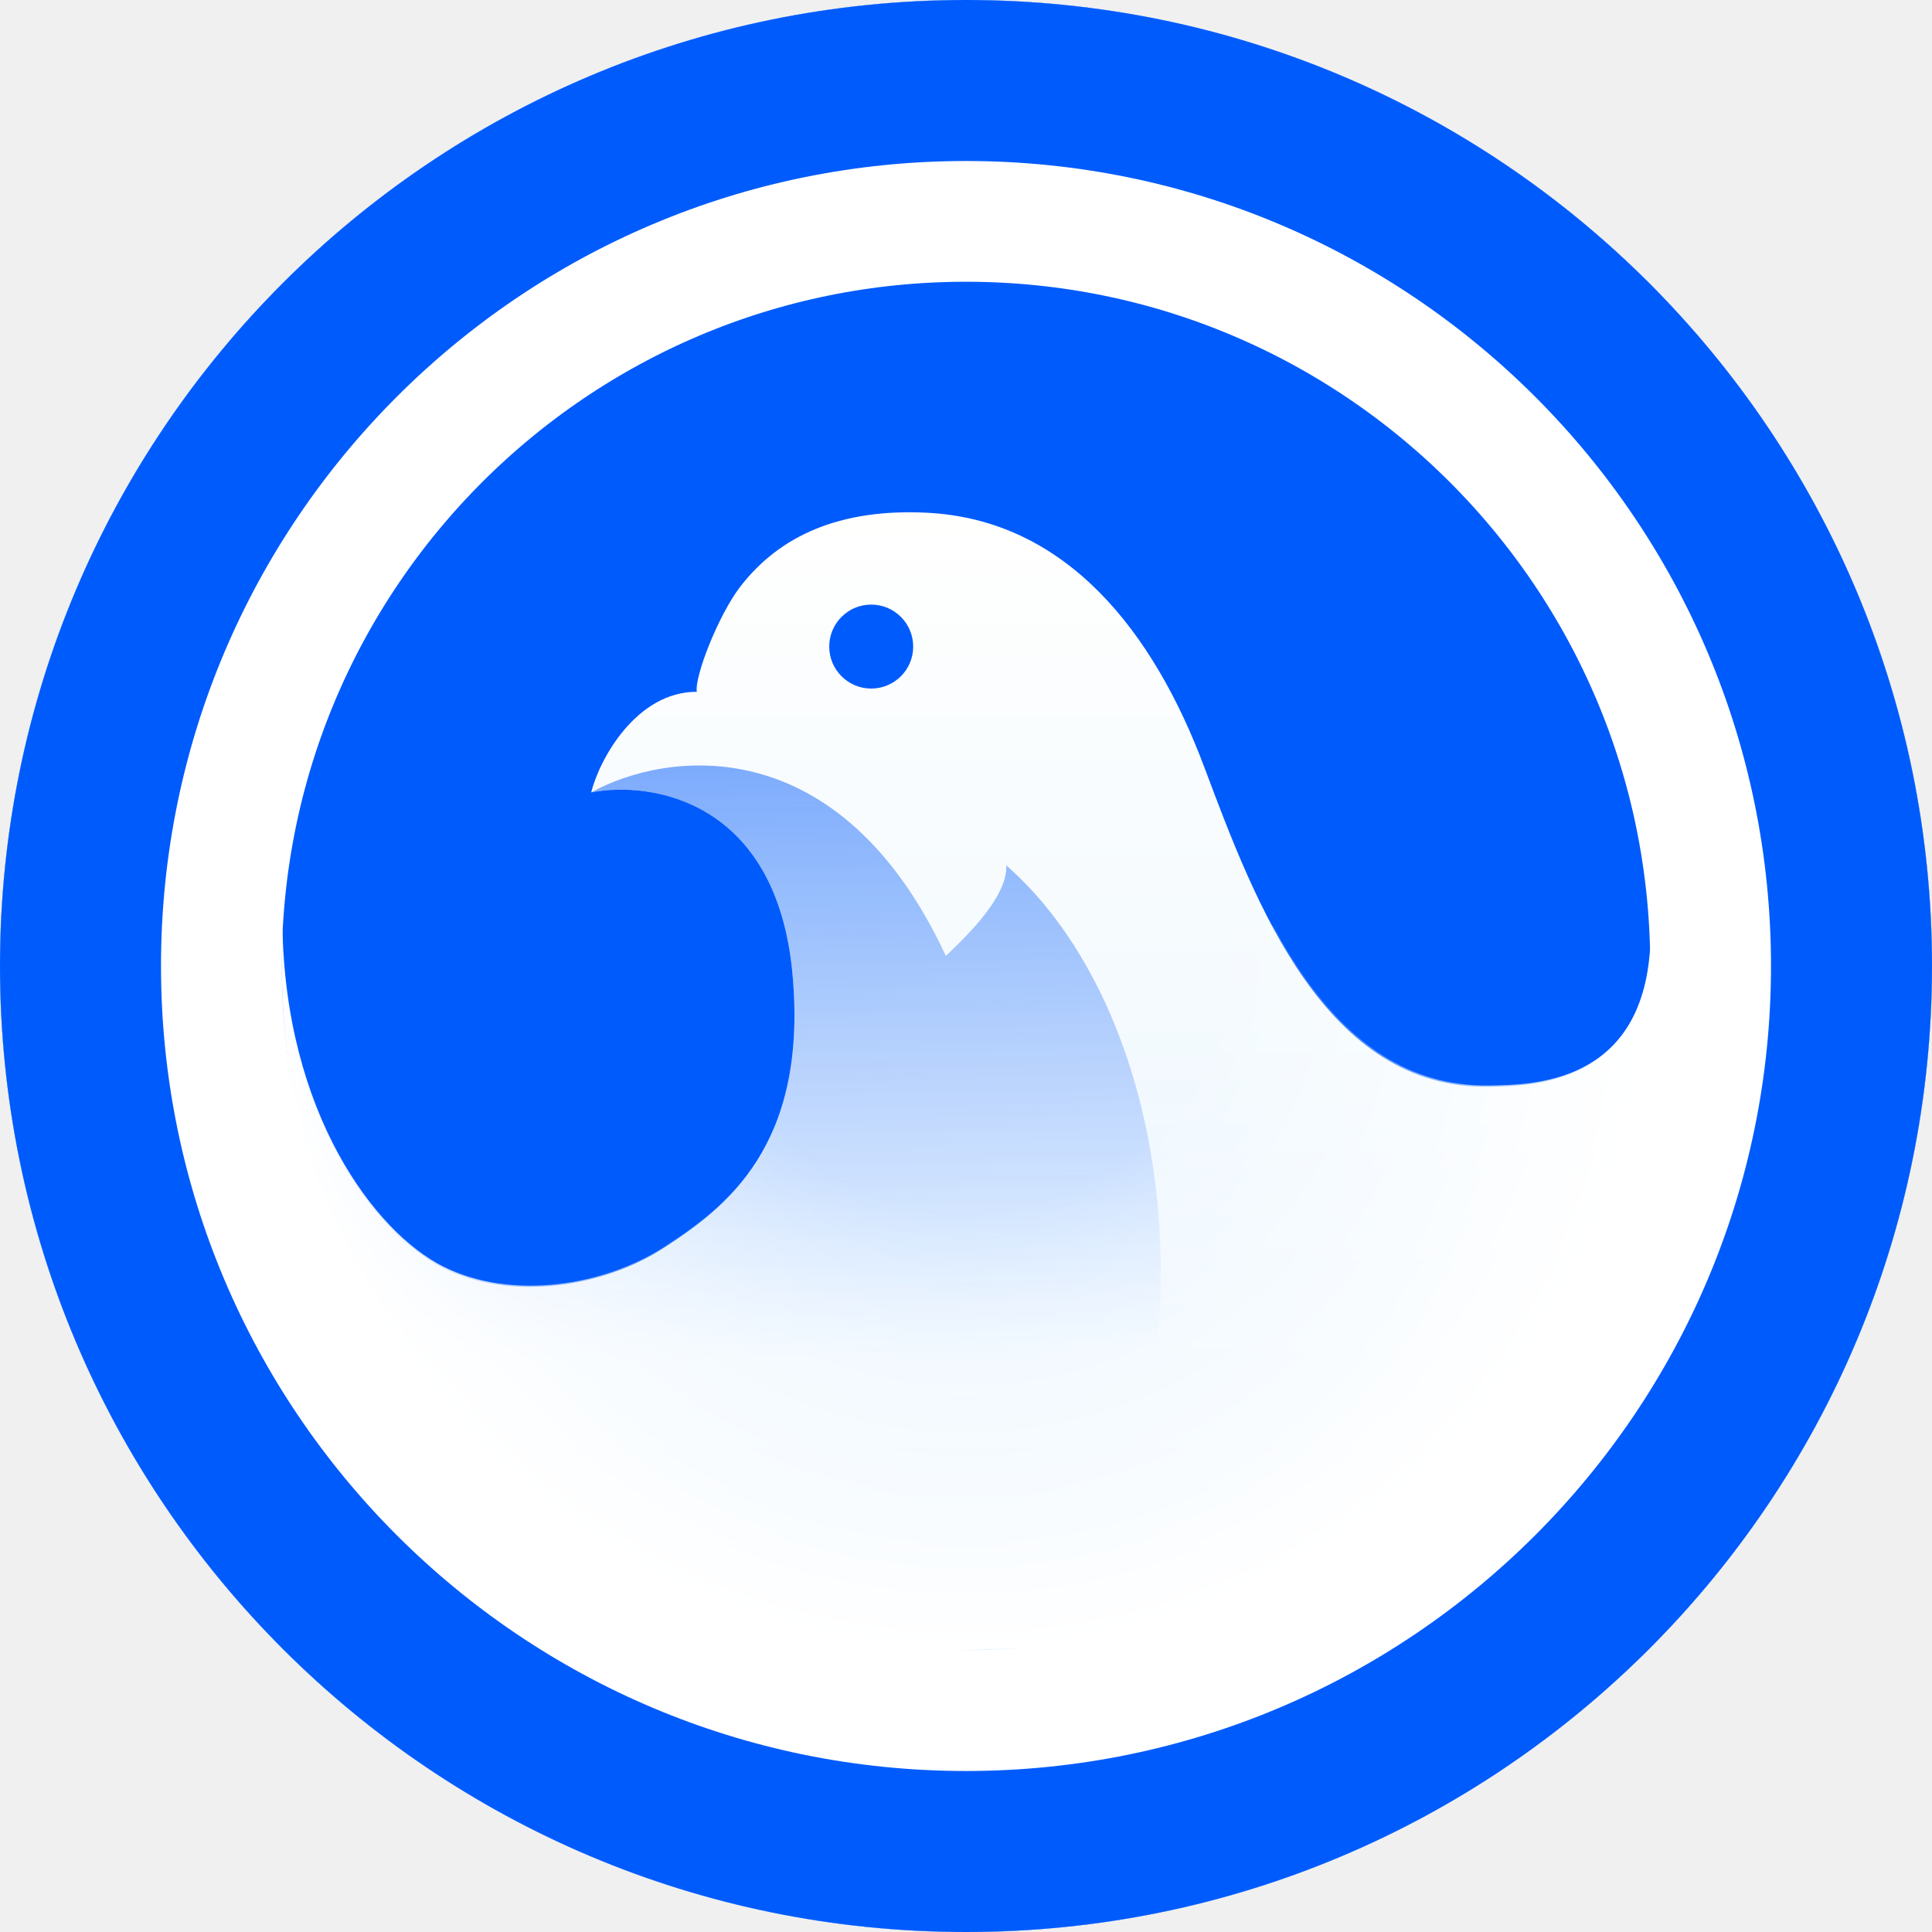
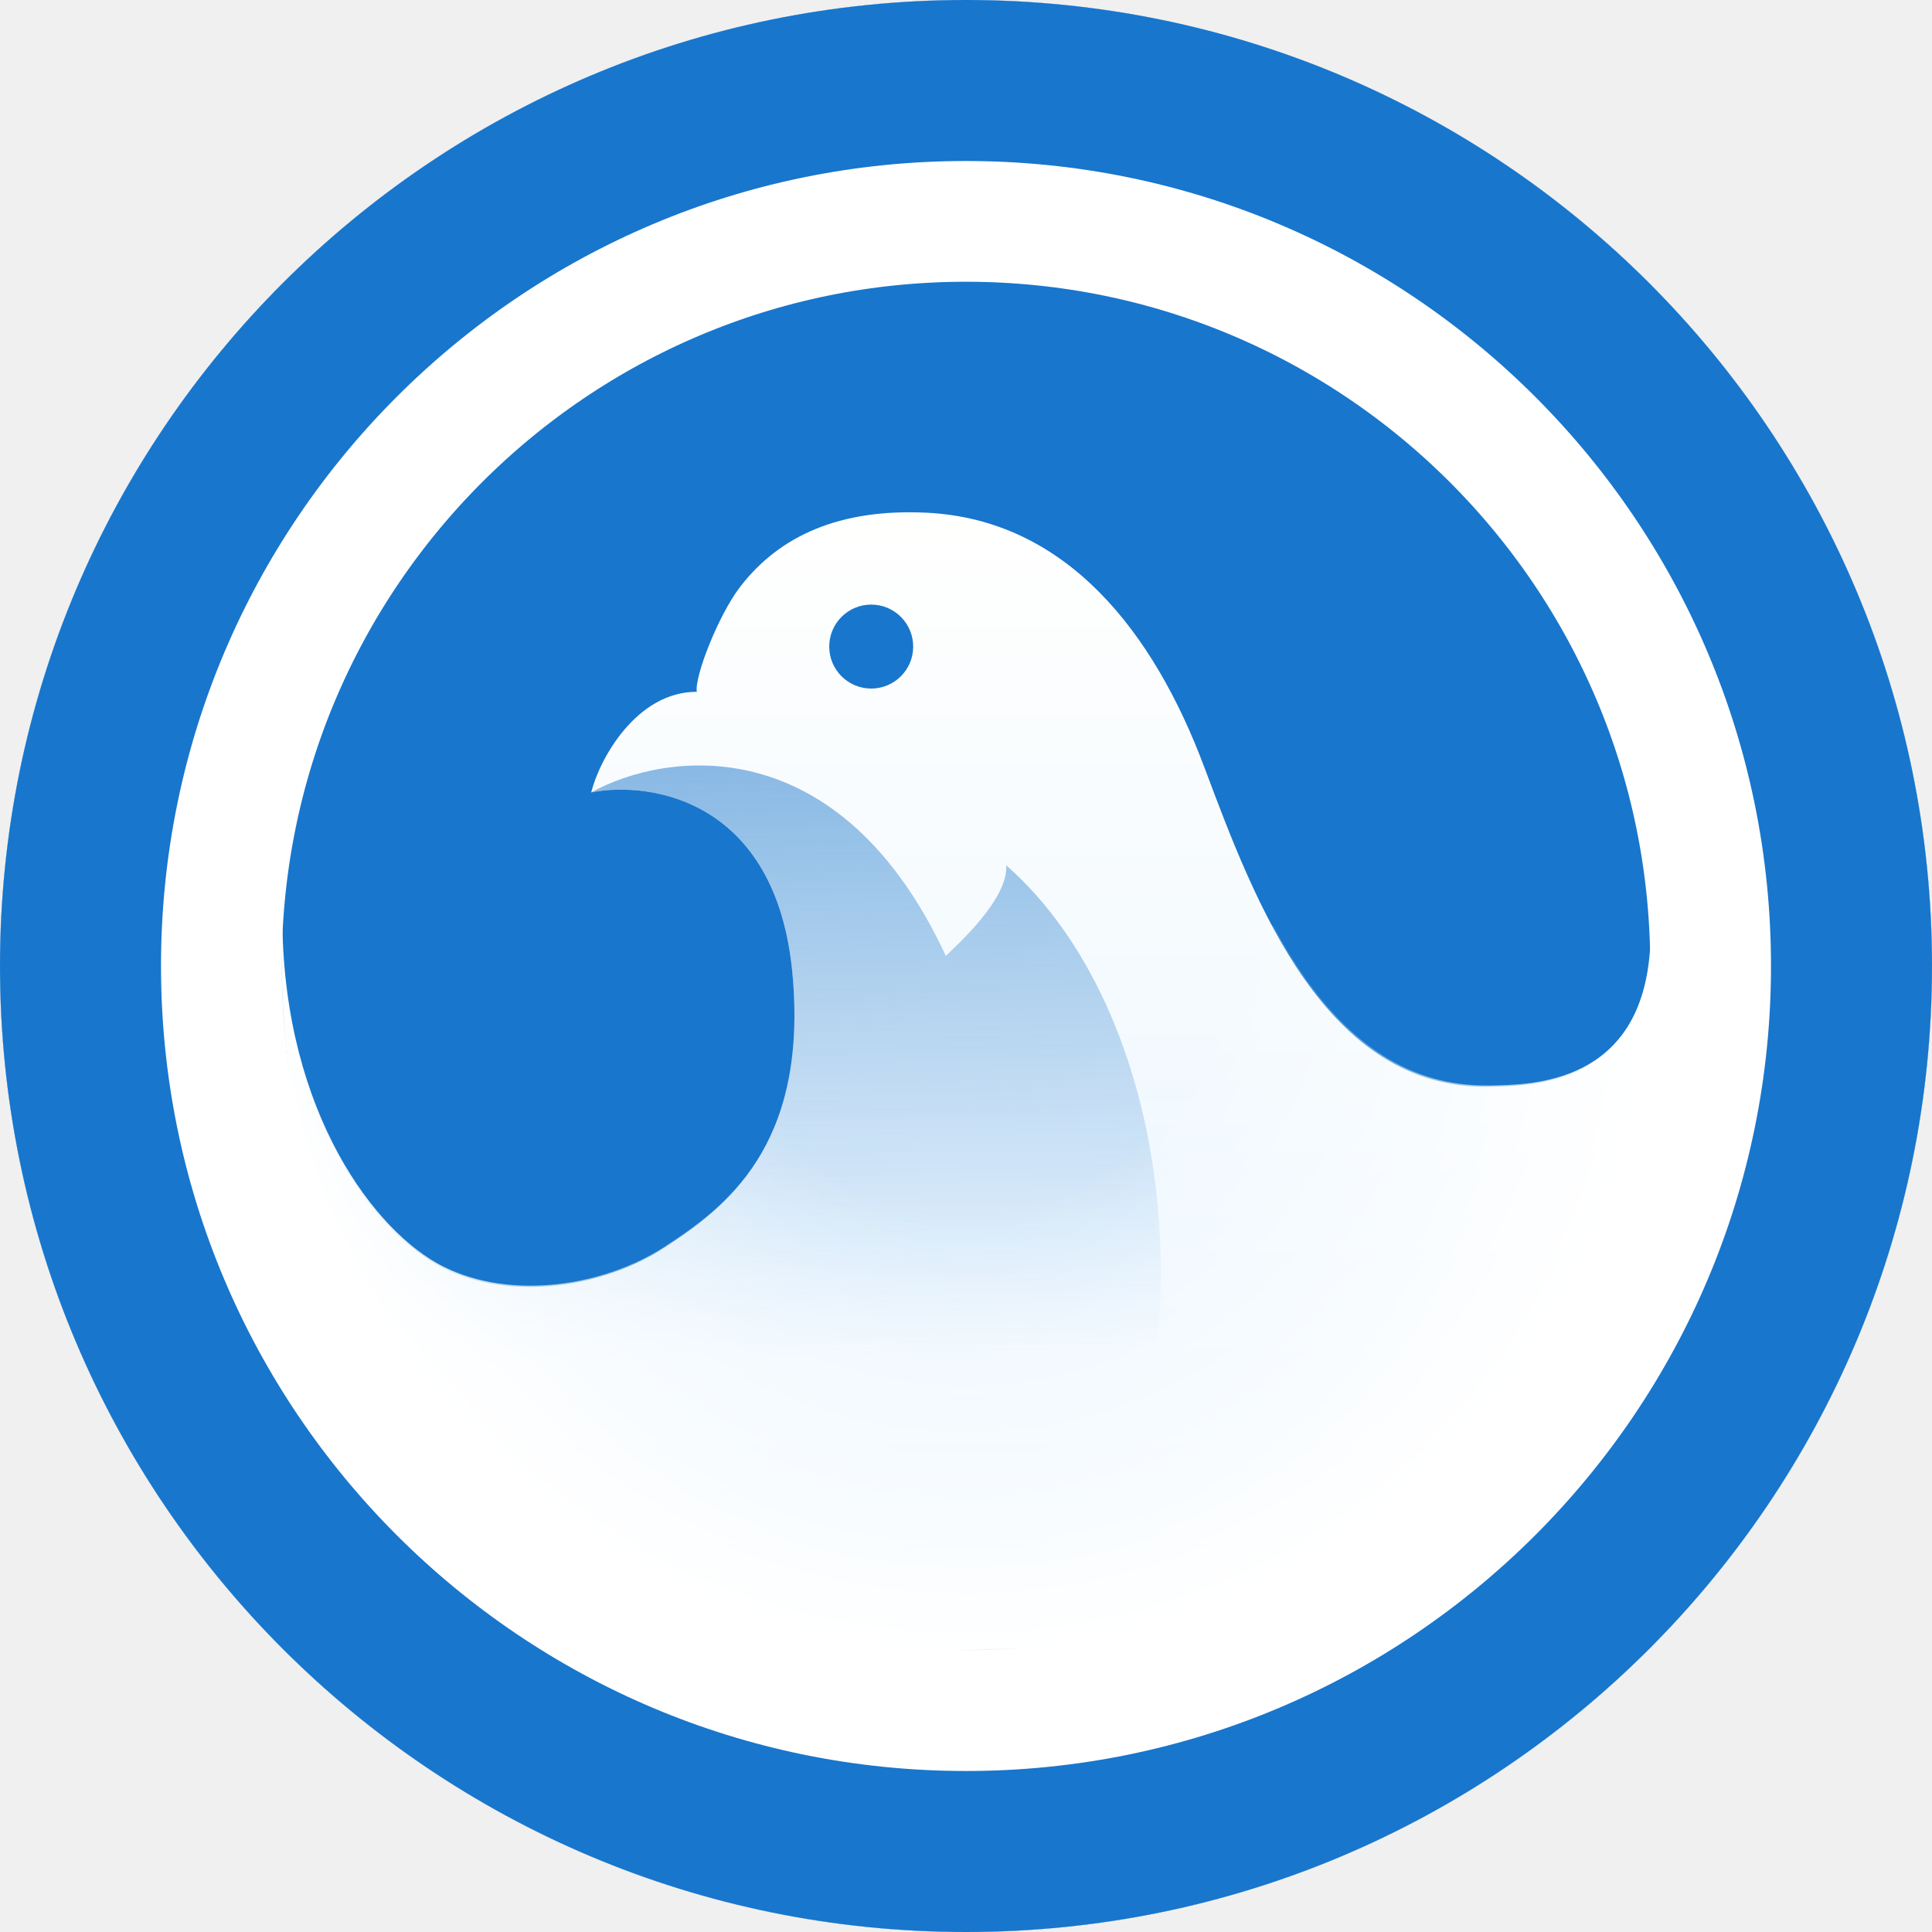
<svg xmlns="http://www.w3.org/2000/svg" width="48" height="48" viewBox="0 0 48 48" fill="none">
  <circle cx="24" cy="24" r="24" fill="white" />
  <circle cx="24" cy="24" r="24" fill="url(#paint0_linear_41_133)" />
  <path fill-rule="evenodd" clip-rule="evenodd" d="M24.5 42C17.5 42.5 6.984 36 6.984 23.875C6.984 23.582 6.99 23.29 7 23C7.063 27.687 9.303 30.651 11 31.5C12.697 32.349 15 31.98 16.5 31C18 30.02 20.087 28.487 19.688 24.187C19.288 19.887 16.188 19.396 14.688 19.687C14.896 18.854 15.812 17.187 17.312 17.187C17.25 16.812 17.852 15.274 18.393 14.574C19.366 13.313 20.859 12.634 23.015 12.738C26.511 12.906 28.671 15.727 29.916 19.049L29.935 19.098C31.179 22.416 32.926 27.074 37 27C37.019 26.999 37.038 26.999 37.057 26.999C38.103 26.981 40.812 26.935 41 23.5C41.5 34 32.5 42 24.5 42ZM21.645 17.107C22.221 17.107 22.688 16.64 22.688 16.064C22.688 15.488 22.221 15.021 21.645 15.021C21.069 15.021 20.602 15.488 20.602 16.064C20.602 16.64 21.069 17.107 21.645 17.107Z" fill="url(#paint1_linear_41_133)" />
  <path d="M24 41C17.5 41 6.984 37.13 6.984 23.875C6.984 23.582 6.99 23.29 7 23C7.063 27.688 9.303 30.651 11 31.5C12.697 32.349 15 31.98 16.5 31C18 30.02 20.087 28.488 19.688 24.188C19.288 19.887 16.188 19.396 14.688 19.688C16.521 18.667 20.85 18.05 23.5 23.75C23.75 23.5 25.05 22.35 25 21.5C29 25 30.5 33.5 26.43 40.874C25.59 40.962 24.774 41 24 41Z" fill="url(#paint2_linear_41_133)" />
  <circle cx="24" cy="24" r="20.5" stroke="white" stroke-width="7" />
-   <circle cx="24" cy="24" r="22" stroke="#005BFC" stroke-width="4" />
+   <circle cx="24" cy="24" r="22" stroke="#1876CC" stroke-width="4" />
  <g clip-path="url(#clip0_41_133)">
    <path d="M7 23.844C7 35.969 17.516 41.469 24.516 40.969C32.516 40.969 41.516 33.969 41.016 23.469C40.824 26.969 38.016 26.951 37.016 26.969C32.941 27.043 31.195 22.385 29.951 19.067L29.932 19.018C28.687 15.697 26.527 12.875 23.031 12.707C20.874 12.603 19.382 13.282 18.409 14.543C17.868 15.243 17.266 16.781 17.328 17.156C15.828 17.156 14.912 18.823 14.703 19.656C16.203 19.365 19.303 19.856 19.703 24.156C20.103 28.456 18.016 29.989 16.516 30.969C15.016 31.949 12.713 32.318 11.016 31.469C9.318 30.62 7.078 27.656 7.016 22.969C7.005 23.259 7 23.551 7 23.844Z" fill="url(#paint3_radial_41_133)" />
  </g>
  <defs>
    <linearGradient id="paint0_linear_41_133" x1="24" y1="0" x2="24" y2="48" gradientUnits="userSpaceOnUse">
-       <stop stop-color="#005BFC" />
-       <stop offset="1" stop-color="#005BFC" />
+       <stop stop-color="#1876CC" />
+       <stop offset="1" stop-color="#1876CC" />
    </linearGradient>
    <linearGradient id="paint1_linear_41_133" x1="24.002" y1="12.728" x2="24.002" y2="42.027" gradientUnits="userSpaceOnUse">
      <stop stop-color="#FFFFFE" />
      <stop offset="1" stop-color="#E5F3FF" />
    </linearGradient>
    <linearGradient id="paint2_linear_41_133" x1="17" y1="19" x2="17.492" y2="41" gradientUnits="userSpaceOnUse">
-       <stop stop-color="#005BFC" stop-opacity="0.5" />
-       <stop offset="0.672" stop-color="#005BFC" stop-opacity="0" />
+       <stop stop-color="#1876CC" stop-opacity="0.5" />
+       <stop offset="0.672" stop-color="#1876CC" stop-opacity="0" />
    </linearGradient>
    <radialGradient id="paint3_radial_41_133" cx="0" cy="0" r="1" gradientUnits="userSpaceOnUse" gradientTransform="translate(24 24) rotate(90) scale(24 24.0071)">
      <stop offset="0.255" stop-color="white" stop-opacity="0" />
      <stop offset="0.708" stop-color="white" />
    </radialGradient>
    <clipPath id="clip0_41_133">
      <rect width="34" height="18" fill="white" transform="translate(7 23)" />
    </clipPath>
  </defs>
</svg>
